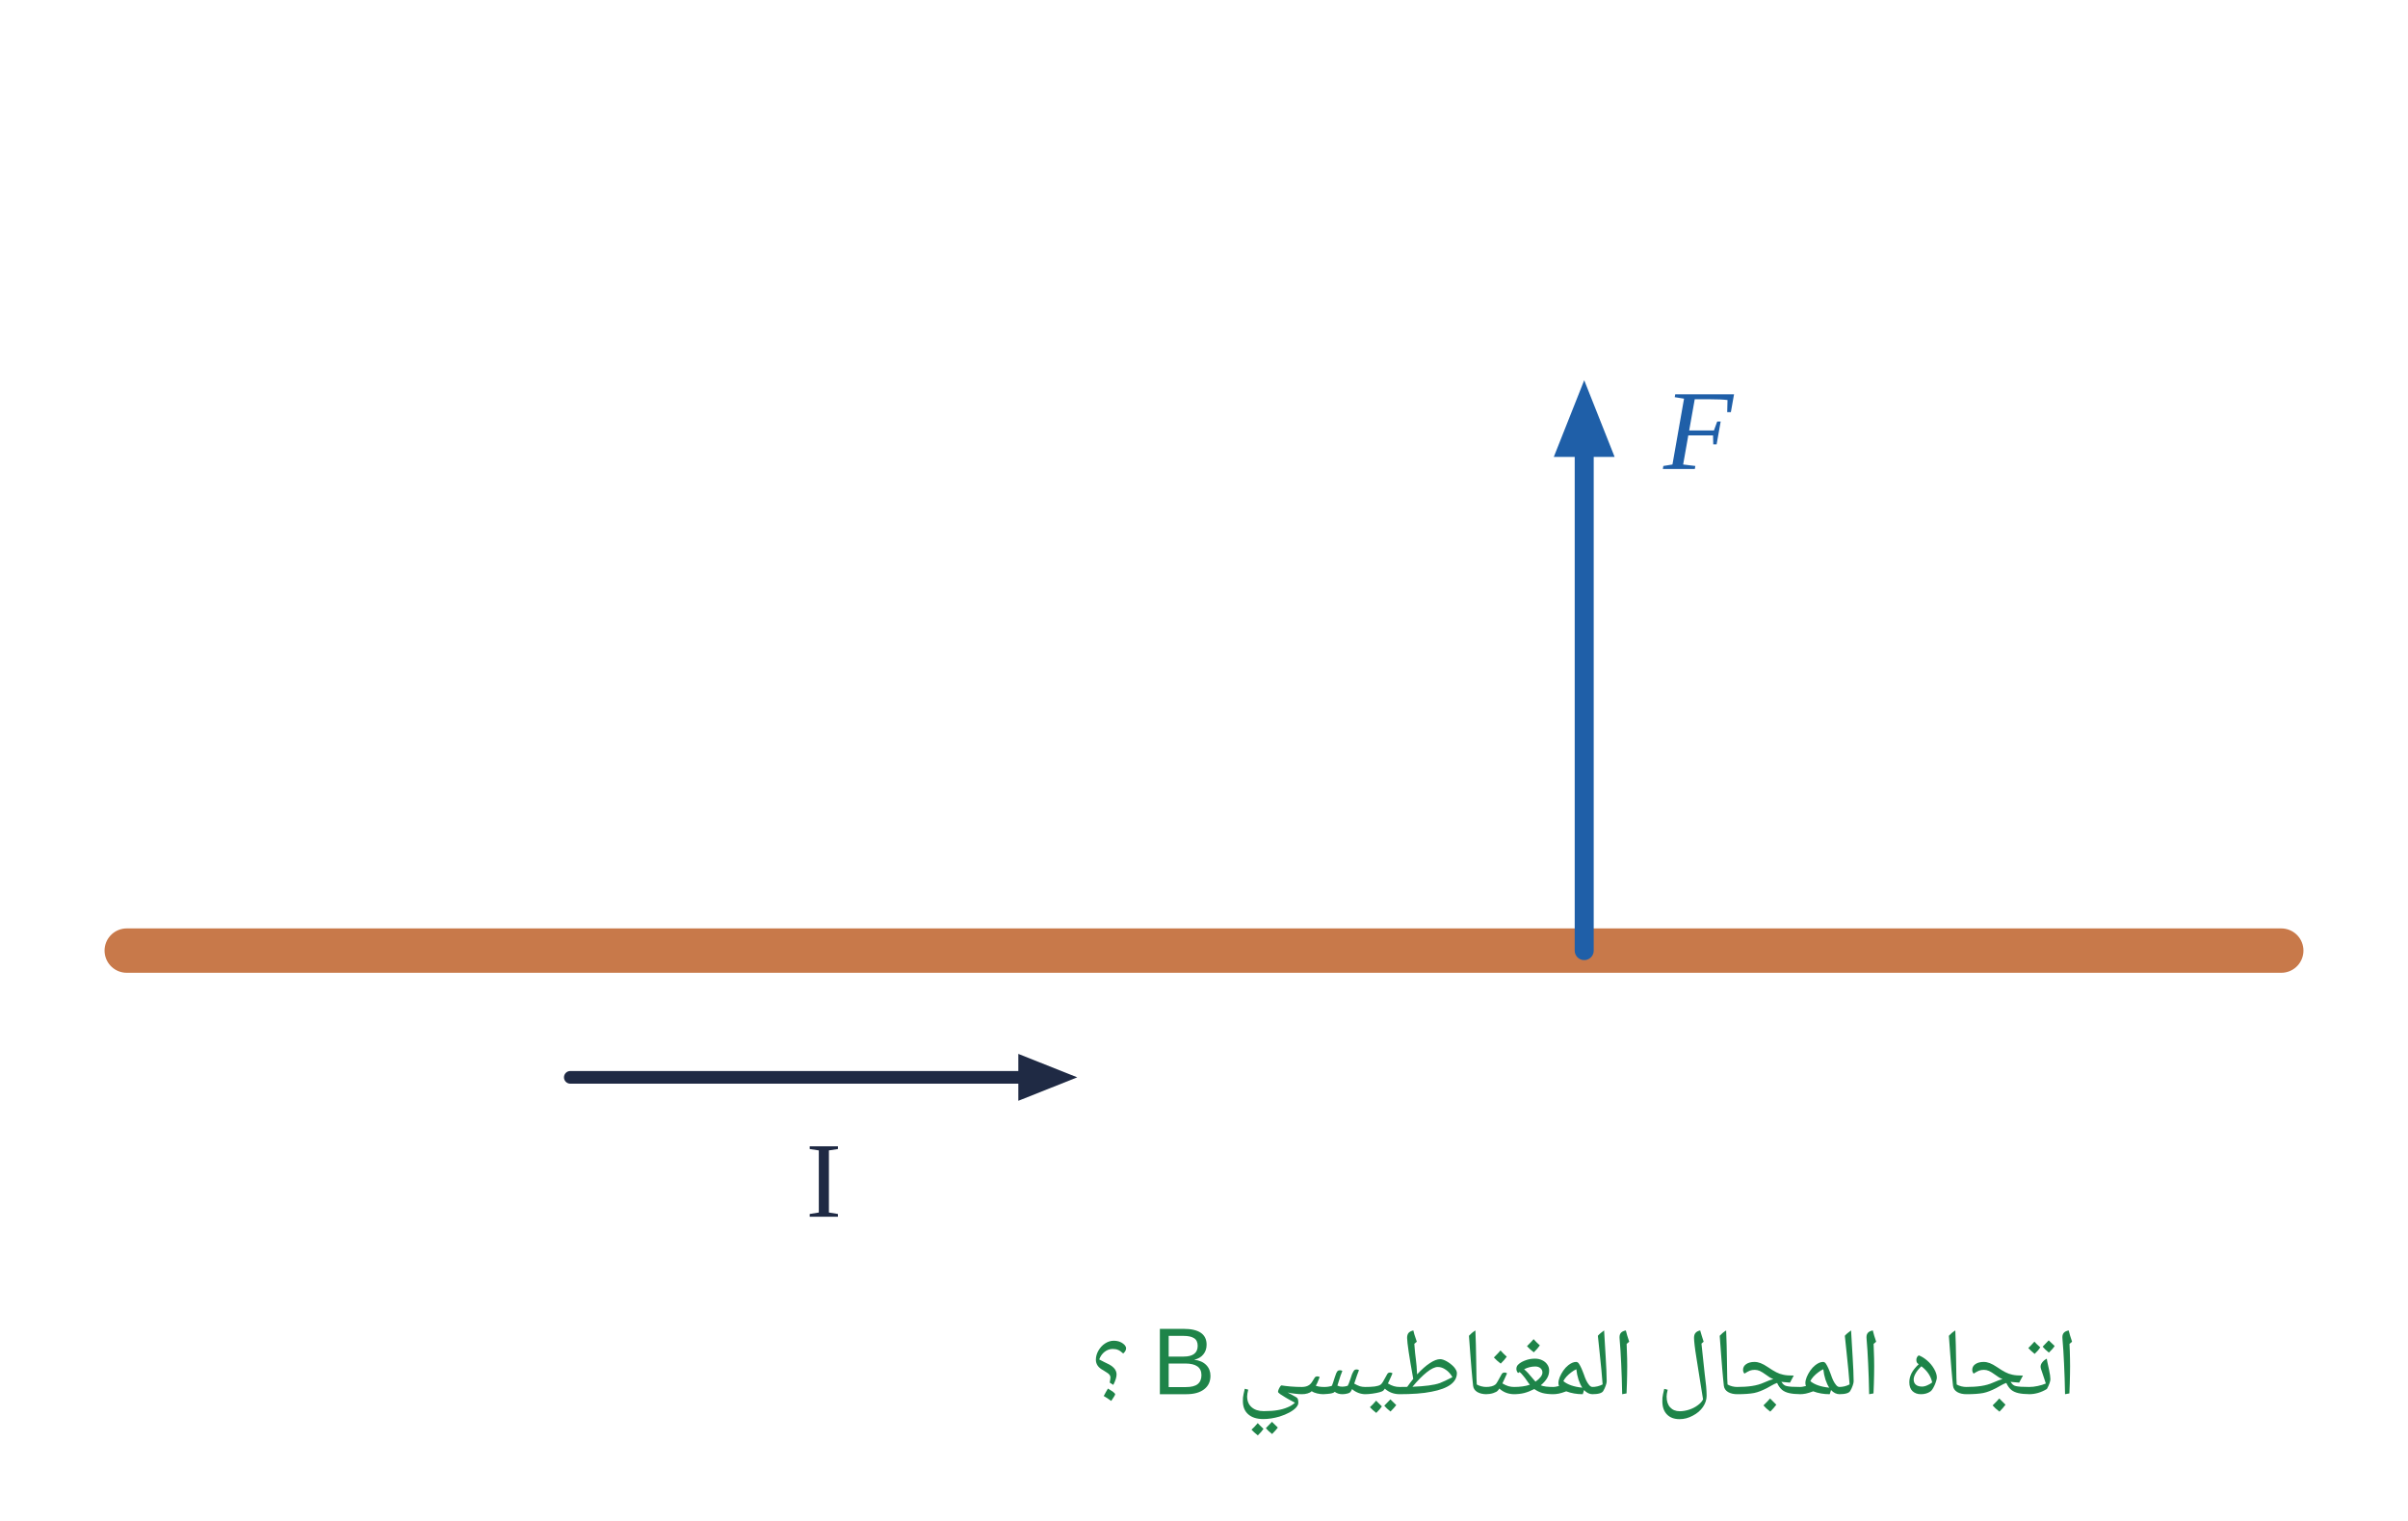
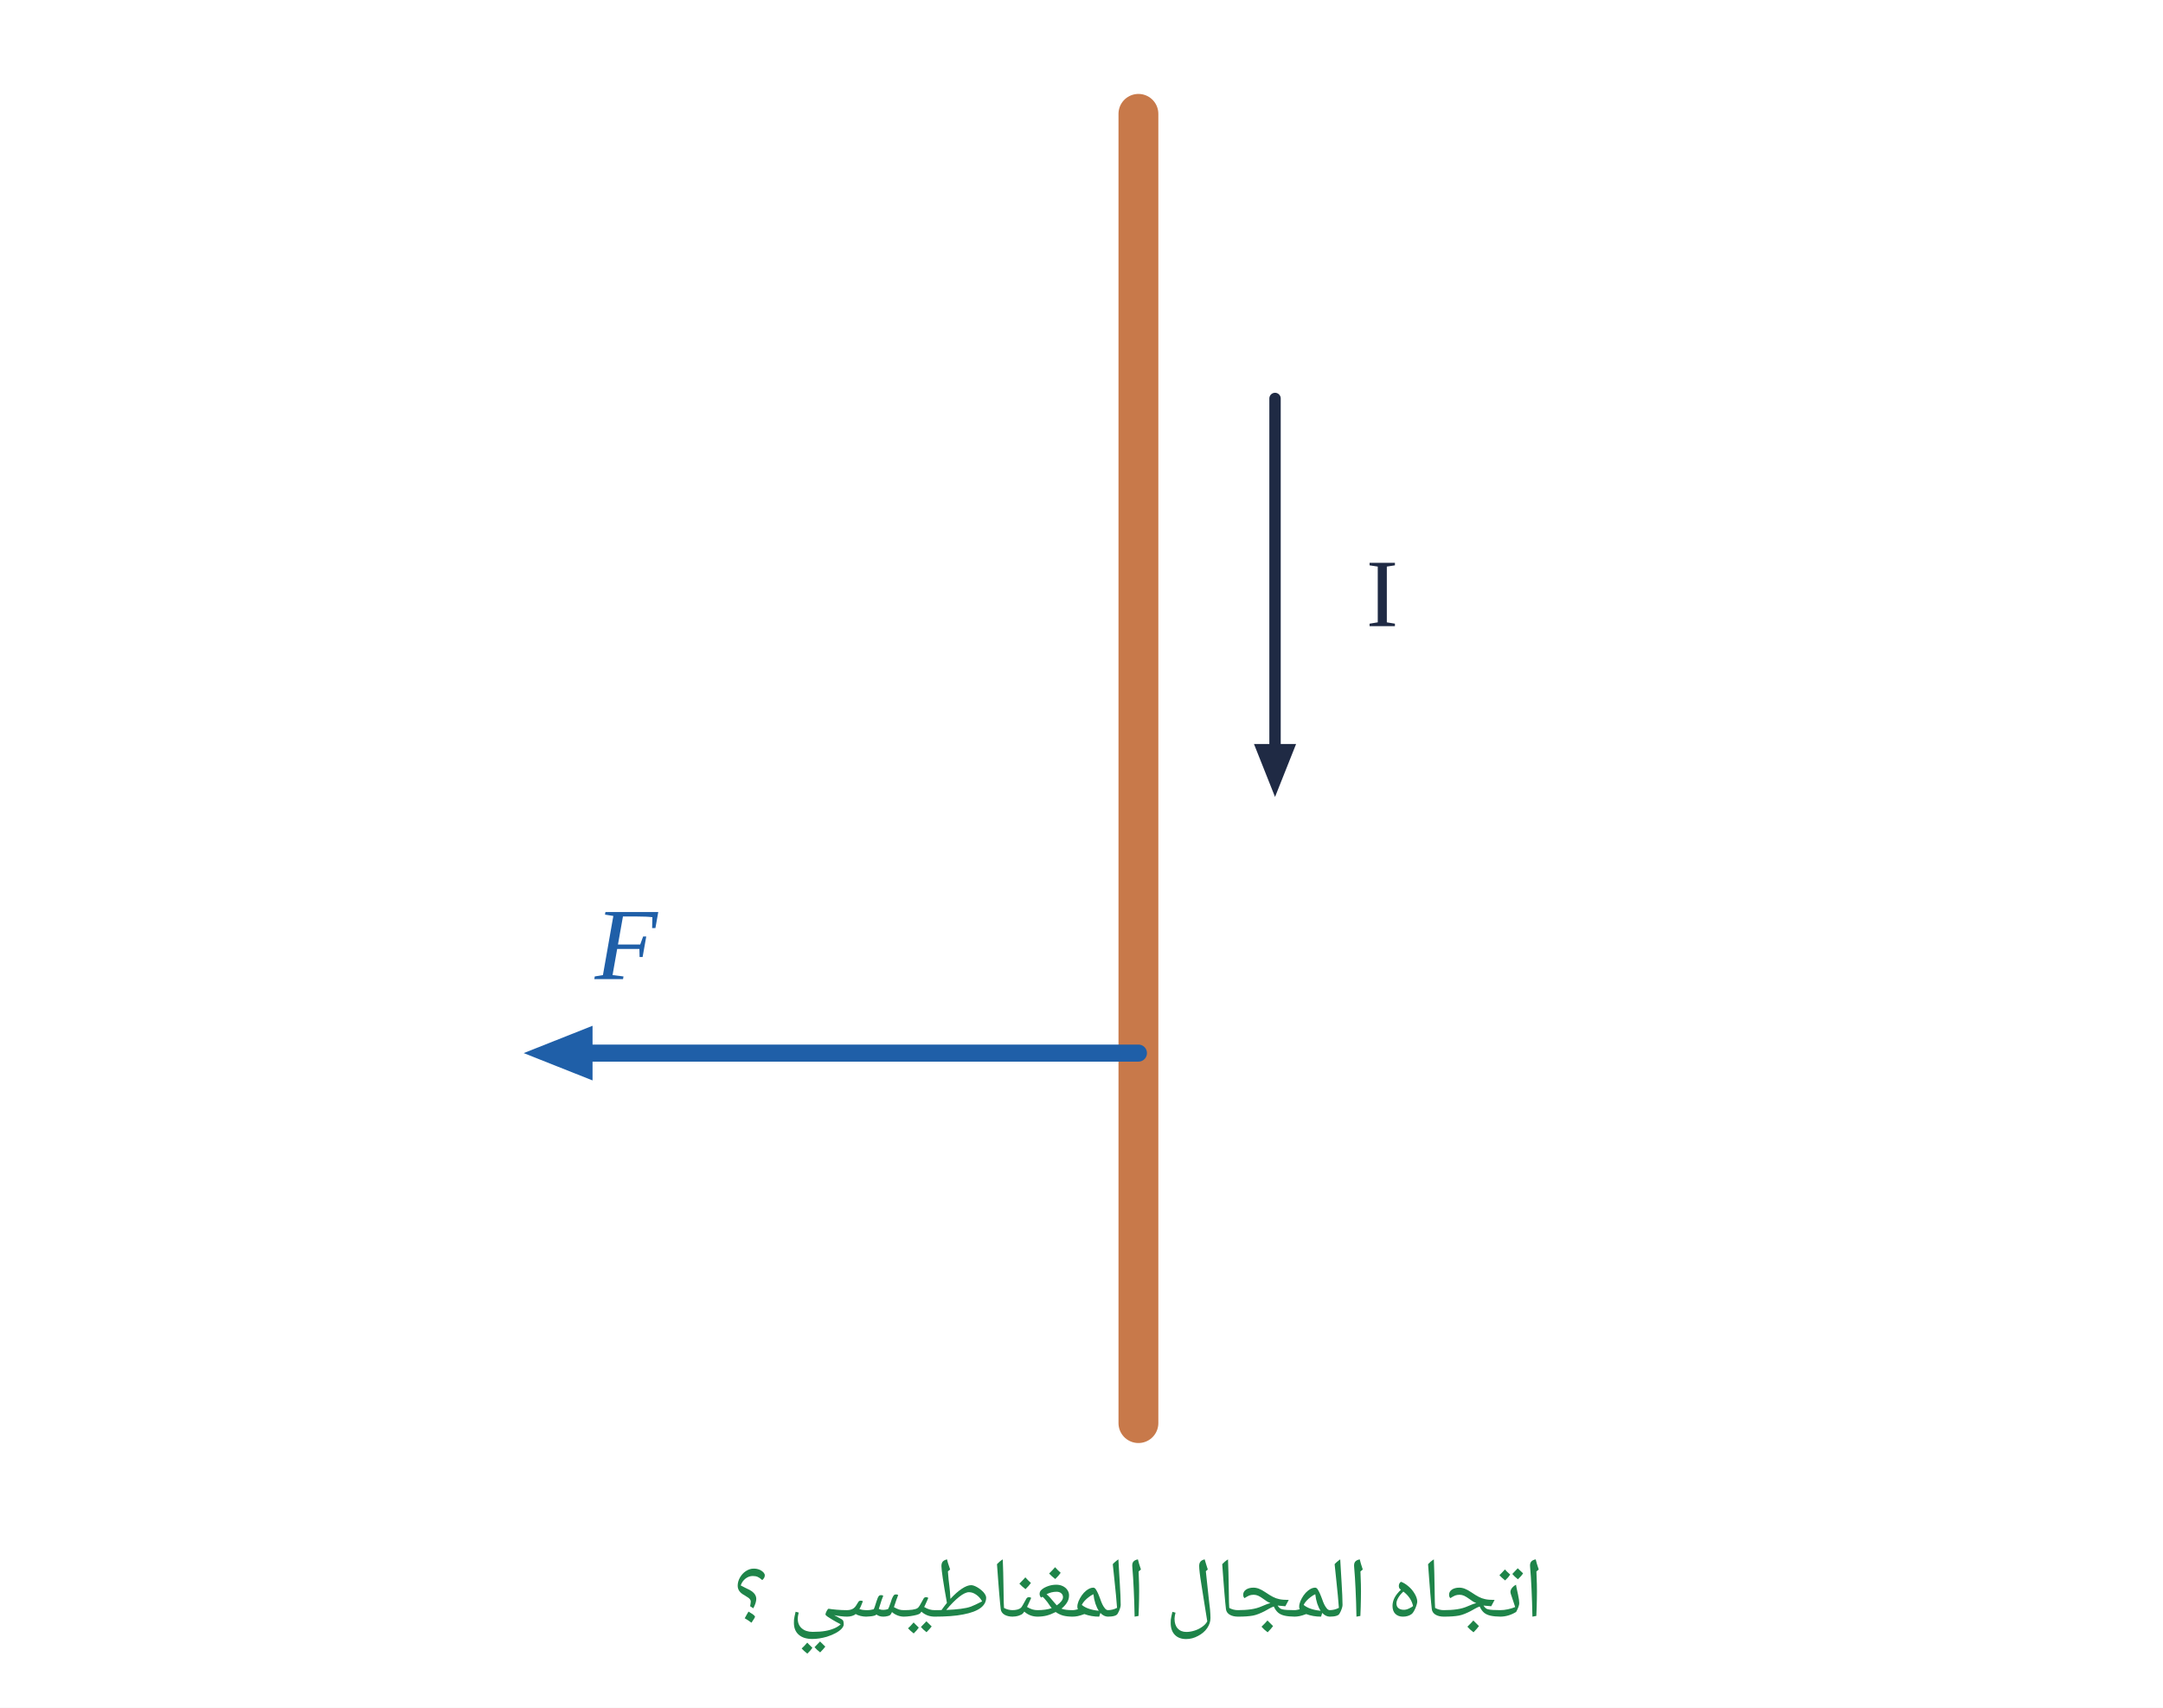
- <svg xmlns="http://www.w3.org/2000/svg" viewBox="0 0 380 240" width="380" height="240">
-   <rect width="380" height="240" fill="#fff" />
-   <line x1="20.0" y1="150.0" x2="360.0" y2="150.0" stroke="#c8794a" stroke-width="7" stroke-linecap="round" />
-   <line x1="90.0" y1="170.0" x2="164.0" y2="170.0" stroke="#1f2a44" stroke-width="2" stroke-linecap="round" />
-   <polygon points="170.0,170.0 160.7,173.7 160.7,166.3" fill="#1f2a44" />
-   <text x="130.0" y="192.0" text-anchor="middle" font-size="17" fill="#1f2a44" font-weight="normal" font-family="'Times New Roman',Times,serif">I</text>
-   <line x1="250.0" y1="150.0" x2="250.0" y2="67.8" stroke="#1f5fa8" stroke-width="3" stroke-linecap="round" />
-   <polygon points="250.0,60.0 254.8,72.1 245.2,72.1" fill="#1f5fa8" />
-   <text x="268.0" y="74.0" text-anchor="middle" font-size="18" fill="#1f5fa8" font-weight="normal" font-style="italic" font-family="'Times New Roman',Times,serif">F</text>
-   <text x="250.0" y="220.0" text-anchor="middle" font-size="15" fill="#1e8449" font-weight="normal" font-family="'IBM Plex Sans Arabic','Noto Naskh Arabic',Tahoma,Arial,sans-serif" direction="rtl">اتجاه المجال المغناطيسي B ؟</text>
+ <svg xmlns="http://www.w3.org/2000/svg" viewBox="0 0 380 300" width="380" height="300">
+   <rect width="380" height="300" fill="#fff" />
+   <line x1="200.0" y1="20.0" x2="200.0" y2="250.0" stroke="#c8794a" stroke-width="7" stroke-linecap="round" />
+   <line x1="224.0" y1="70.0" x2="224.0" y2="134.0" stroke="#1f2a44" stroke-width="2" stroke-linecap="round" />
+   <polygon points="224.0,140.0 220.3,130.7 227.7,130.7" fill="#1f2a44" />
+   <text x="240.0" y="110.0" text-anchor="start" font-size="17" fill="#1f2a44" font-weight="normal" font-family="'Times New Roman',Times,serif">I</text>
+   <line x1="200.0" y1="185.0" x2="99.8" y2="185.0" stroke="#1f5fa8" stroke-width="3" stroke-linecap="round" />
+   <polygon points="92.0,185.0 104.1,180.2 104.1,189.8" fill="#1f5fa8" />
+   <text x="110.0" y="172.0" text-anchor="middle" font-size="18" fill="#1f5fa8" font-weight="normal" font-style="italic" font-family="'Times New Roman',Times,serif">F</text>
+   <text x="200.0" y="284.0" text-anchor="middle" font-size="15" fill="#1e8449" font-weight="normal" font-family="'IBM Plex Sans Arabic','Noto Naskh Arabic',Tahoma,Arial,sans-serif" direction="rtl">اتجاه المجال المغناطيسي ؟</text>
</svg>
